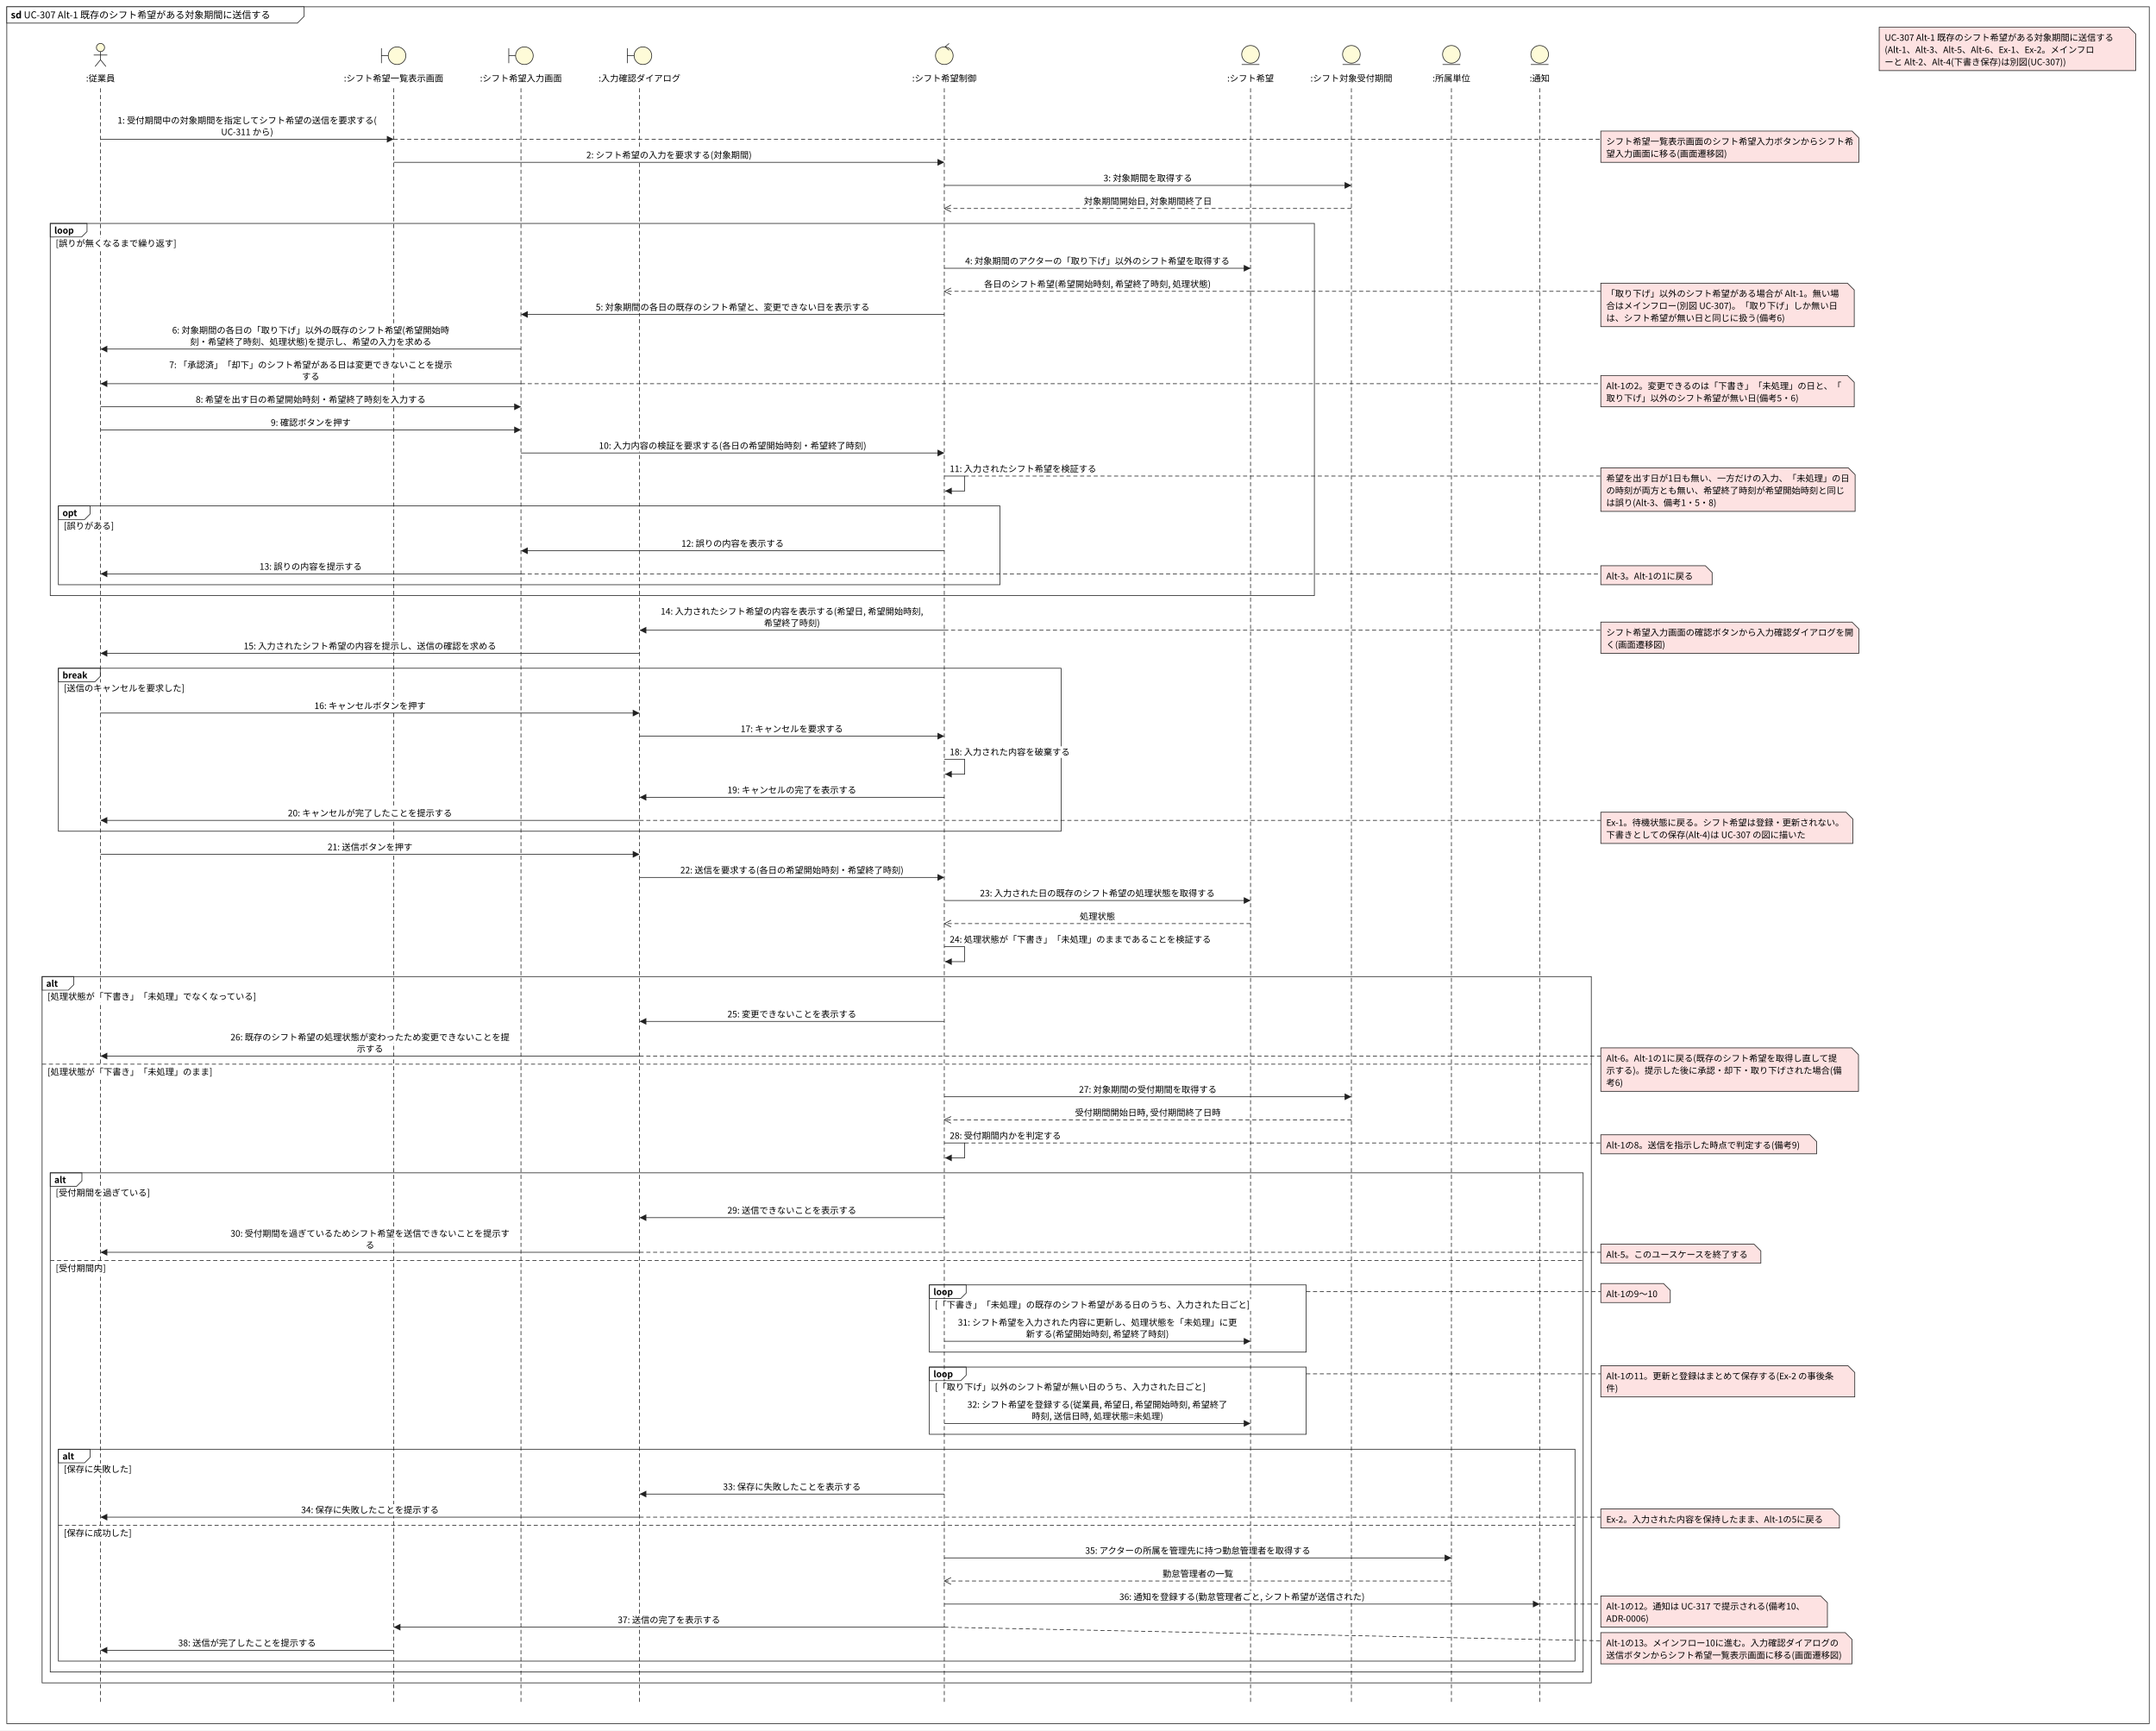
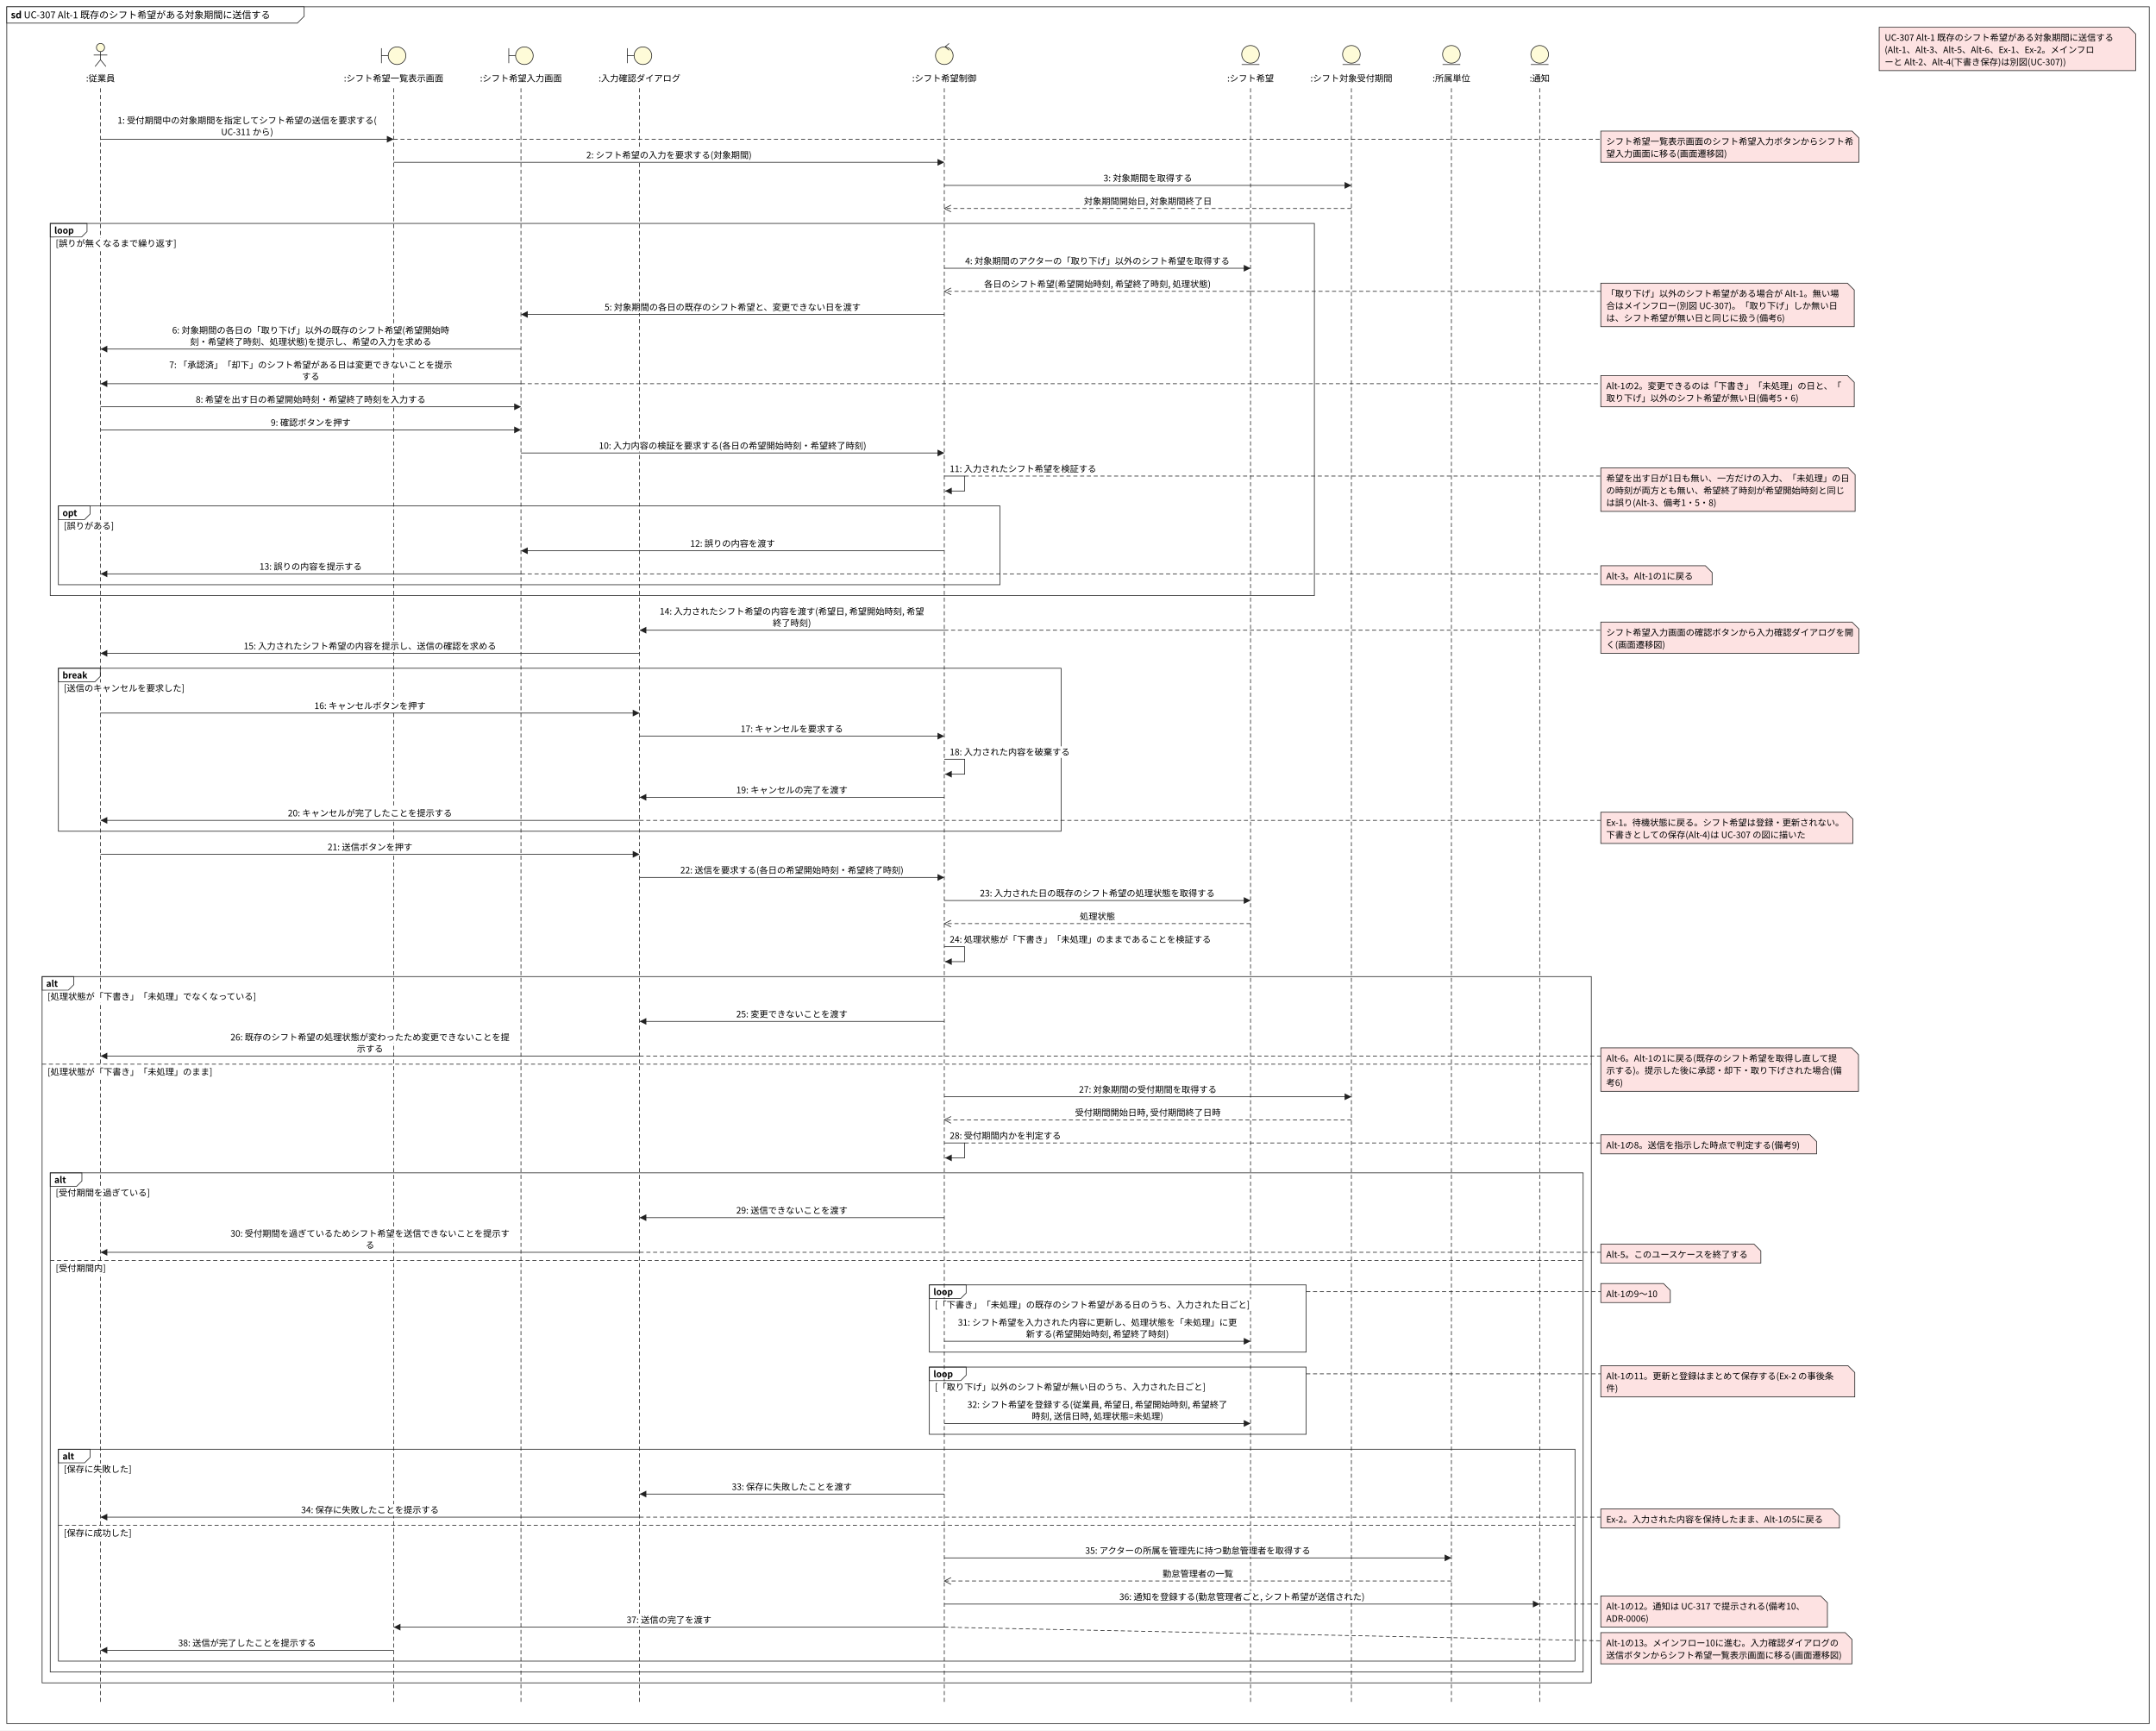
<svg xmlns="http://www.w3.org/2000/svg" width="3175" height="2548" viewBox="0 0 3175 2548" font-family="'Noto Sans CJK JP','Noto Sans JP','Hiragino Sans','Yu Gothic','Meiryo','IPAGothic',sans-serif">
  <rect width="100%" height="100%" fill="#fff" />
  <rect x="10" y="10" width="3155.1" height="2528.0" fill="none" stroke="#222" />
  <path d="M10 10 H447.9 V24 L437.9 34 H10 Z" fill="#fff" stroke="#222" />
  <line x1="148.0" y1="205.0" x2="578.7" y2="205.0" stroke="#222" stroke-width="1" />
  <polygon points="579.7,205.0 569.7,200.0 569.7,210.0" fill="#222" />
  <line x1="579.7" y1="205.0" x2="2357.4" y2="205.0" stroke="#222" stroke-width="1" stroke-dasharray="6 4" />
  <line x1="579.7" y1="239.0" x2="1389.6" y2="239.0" stroke="#222" stroke-width="1" />
  <polygon points="1390.6,239.0 1380.6,234.0 1380.6,244.0" fill="#222" />
  <line x1="1390.6" y1="273.0" x2="1989.1" y2="273.0" stroke="#222" stroke-width="1" />
  <polygon points="1990.1,273.0 1980.1,268.0 1980.1,278.0" fill="#222" />
  <line x1="1990.1" y1="307.0" x2="1391.6" y2="307.0" stroke="#222" stroke-width="1" stroke-dasharray="6 4" />
  <polyline points="1400.6,302.0 1390.6,307.0 1400.6,312.0" fill="none" stroke="#222" />
  <path d="M74 329 H128.16 V341 L120.16 349 H74 Z" fill="#fff" stroke="#222" />
  <line x1="1390.6" y1="395.0" x2="1840.6" y2="395.0" stroke="#222" stroke-width="1" />
  <polygon points="1841.6,395.0 1831.6,390.0 1831.6,400.0" fill="#222" />
  <line x1="1841.6" y1="429.0" x2="1391.6" y2="429.0" stroke="#222" stroke-width="1" stroke-dasharray="6 4" />
  <polyline points="1400.6,424.0 1390.6,429.0 1400.6,434.0" fill="none" stroke="#222" />
  <line x1="1841.6" y1="429.0" x2="2357.4" y2="429.0" stroke="#222" stroke-width="1" stroke-dasharray="6 4" />
  <line x1="1390.6" y1="463.0" x2="768.2" y2="463.0" stroke="#222" stroke-width="1" />
  <polygon points="767.2,463.0 777.2,458.0 777.2,468.0" fill="#222" />
  <line x1="767.2" y1="514.0" x2="149.0" y2="514.0" stroke="#222" stroke-width="1" />
  <polygon points="148.0,514.0 158.0,509.0 158.0,519.0" fill="#222" />
  <line x1="767.2" y1="565.0" x2="149.0" y2="565.0" stroke="#222" stroke-width="1" />
  <polygon points="148.0,565.0 158.0,560.0 158.0,570.0" fill="#222" />
  <line x1="767.2" y1="565.0" x2="2357.4" y2="565.0" stroke="#222" stroke-width="1" stroke-dasharray="6 4" />
  <line x1="148.0" y1="599.0" x2="766.2" y2="599.0" stroke="#222" stroke-width="1" />
  <polygon points="767.2,599.0 757.2,594.0 757.2,604.0" fill="#222" />
  <line x1="148.0" y1="633.0" x2="766.2" y2="633.0" stroke="#222" stroke-width="1" />
  <polygon points="767.2,633.0 757.2,628.0 757.2,638.0" fill="#222" />
  <line x1="767.2" y1="667.0" x2="1389.6" y2="667.0" stroke="#222" stroke-width="1" />
  <polygon points="1390.6,667.0 1380.6,662.0 1380.6,672.0" fill="#222" />
  <polyline points="1390.64,701 1420.64,701 1420.64,723 1391.64,723" fill="none" stroke="#222" />
  <polygon points="1391.6,723.0 1401.6,718.0 1401.6,728.0" fill="#222" />
  <line x1="1420.6" y1="701.0" x2="2357.4" y2="701.0" stroke="#222" stroke-width="1" stroke-dasharray="6 4" />
  <path d="M86 745 H132.62 V757 L124.62 765 H86 Z" fill="#fff" stroke="#222" />
  <line x1="1390.6" y1="811.0" x2="768.2" y2="811.0" stroke="#222" stroke-width="1" />
  <polygon points="767.2,811.0 777.2,806.0 777.2,816.0" fill="#222" />
  <line x1="767.2" y1="845.0" x2="149.0" y2="845.0" stroke="#222" stroke-width="1" />
  <polygon points="148.0,845.0 158.0,840.0 158.0,850.0" fill="#222" />
  <line x1="767.2" y1="845.0" x2="2357.4" y2="845.0" stroke="#222" stroke-width="1" stroke-dasharray="6 4" />
  <rect x="86.0" y="745.0" width="1386.6" height="116.0" rx="0" fill="none" stroke="#222" />
  <rect x="74.0" y="329.0" width="1861.6" height="548.0" rx="0" fill="none" stroke="#222" />
  <line x1="1390.6" y1="928.0" x2="942.8" y2="928.0" stroke="#222" stroke-width="1" />
  <polygon points="941.8,928.0 951.8,923.0 951.8,933.0" fill="#222" />
  <line x1="1390.6" y1="928.0" x2="2357.4" y2="928.0" stroke="#222" stroke-width="1" stroke-dasharray="6 4" />
  <line x1="941.8" y1="962.0" x2="149.0" y2="962.0" stroke="#222" stroke-width="1" />
  <polygon points="148.0,962.0 158.0,957.0 158.0,967.0" fill="#222" />
  <path d="M86 984 H147.7 V996 L139.7 1004 H86 Z" fill="#fff" stroke="#222" />
  <line x1="148.0" y1="1050.0" x2="940.8" y2="1050.0" stroke="#222" stroke-width="1" />
  <polygon points="941.8,1050.0 931.8,1045.0 931.8,1055.0" fill="#222" />
  <line x1="941.8" y1="1084.0" x2="1389.6" y2="1084.0" stroke="#222" stroke-width="1" />
  <polygon points="1390.6,1084.0 1380.6,1079.0 1380.6,1089.0" fill="#222" />
  <polyline points="1390.64,1118 1420.64,1118 1420.64,1140 1391.64,1140" fill="none" stroke="#222" />
  <polygon points="1391.6,1140.0 1401.6,1135.0 1401.6,1145.0" fill="#222" />
  <line x1="1390.6" y1="1174.0" x2="942.8" y2="1174.0" stroke="#222" stroke-width="1" />
  <polygon points="941.8,1174.0 951.8,1169.0 951.8,1179.0" fill="#222" />
  <line x1="941.8" y1="1208.0" x2="149.0" y2="1208.0" stroke="#222" stroke-width="1" />
  <polygon points="148.0,1208.0 158.0,1203.0 158.0,1213.0" fill="#222" />
  <line x1="941.8" y1="1208.0" x2="2357.4" y2="1208.0" stroke="#222" stroke-width="1" stroke-dasharray="6 4" />
  <rect x="86.0" y="984.0" width="1476.6" height="240.0" rx="0" fill="none" stroke="#222" />
  <line x1="148.0" y1="1258.0" x2="940.8" y2="1258.0" stroke="#222" stroke-width="1" />
  <polygon points="941.8,1258.0 931.8,1253.0 931.8,1263.0" fill="#222" />
  <line x1="941.8" y1="1292.0" x2="1389.6" y2="1292.0" stroke="#222" stroke-width="1" />
  <polygon points="1390.6,1292.0 1380.6,1287.0 1380.6,1297.0" fill="#222" />
  <line x1="1390.6" y1="1326.0" x2="1840.6" y2="1326.0" stroke="#222" stroke-width="1" />
  <polygon points="1841.6,1326.0 1831.6,1321.0 1831.6,1331.0" fill="#222" />
  <line x1="1841.6" y1="1360.0" x2="1391.6" y2="1360.0" stroke="#222" stroke-width="1" stroke-dasharray="6 4" />
  <polyline points="1400.6,1355.0 1390.6,1360.0 1400.6,1365.0" fill="none" stroke="#222" />
  <polyline points="1390.64,1394 1420.64,1394 1420.64,1416 1391.64,1416" fill="none" stroke="#222" />
  <polygon points="1391.6,1416.0 1401.6,1411.0 1401.6,1421.0" fill="#222" />
  <path d="M62 1438 H108.62 V1450 L100.62 1458 H62 Z" fill="#fff" stroke="#222" />
  <line x1="1390.6" y1="1504.0" x2="942.8" y2="1504.0" stroke="#222" stroke-width="1" />
  <polygon points="941.8,1504.0 951.8,1499.0 951.8,1509.0" fill="#222" />
  <line x1="941.8" y1="1555.0" x2="149.0" y2="1555.0" stroke="#222" stroke-width="1" />
  <polygon points="148.0,1555.0 158.0,1550.0 158.0,1560.0" fill="#222" />
  <line x1="941.8" y1="1555.0" x2="2357.4" y2="1555.0" stroke="#222" stroke-width="1" stroke-dasharray="6 4" />
  <line x1="1390.6" y1="1615.0" x2="1989.1" y2="1615.0" stroke="#222" stroke-width="1" />
  <polygon points="1990.1,1615.0 1980.1,1610.0 1980.1,1620.0" fill="#222" />
  <line x1="1990.1" y1="1649.0" x2="1391.6" y2="1649.0" stroke="#222" stroke-width="1" stroke-dasharray="6 4" />
  <polyline points="1400.6,1644.0 1390.6,1649.0 1400.6,1654.0" fill="none" stroke="#222" />
  <polyline points="1390.64,1683 1420.64,1683 1420.64,1705 1391.64,1705" fill="none" stroke="#222" />
  <polygon points="1391.6,1705.0 1401.6,1700.0 1401.6,1710.0" fill="#222" />
  <line x1="1420.6" y1="1683.0" x2="2357.4" y2="1683.0" stroke="#222" stroke-width="1" stroke-dasharray="6 4" />
  <path d="M74 1727 H120.62 V1739 L112.62 1747 H74 Z" fill="#fff" stroke="#222" />
  <line x1="1390.6" y1="1793.0" x2="942.8" y2="1793.0" stroke="#222" stroke-width="1" />
  <polygon points="941.8,1793.0 951.8,1788.0 951.8,1798.0" fill="#222" />
  <line x1="941.8" y1="1844.0" x2="149.0" y2="1844.0" stroke="#222" stroke-width="1" />
  <polygon points="148.0,1844.0 158.0,1839.0 158.0,1849.0" fill="#222" />
  <line x1="941.8" y1="1844.0" x2="2357.4" y2="1844.0" stroke="#222" stroke-width="1" stroke-dasharray="6 4" />
  <path d="M1368.64 1892 H1422.8 V1904 L1414.8 1912 H1368.64 Z" fill="#fff" stroke="#222" />
  <line x1="1390.6" y1="1975.0" x2="1840.6" y2="1975.0" stroke="#222" stroke-width="1" />
  <polygon points="1841.6,1975.0 1831.6,1970.0 1831.6,1980.0" fill="#222" />
  <rect x="1368.6" y="1892.0" width="554.9" height="99.0" rx="0" fill="none" stroke="#222" />
  <line x1="1923.6" y1="1902.0" x2="2357.4" y2="1902.0" stroke="#222" stroke-width="1" stroke-dasharray="6 4" />
  <path d="M1368.64 2013 H1422.8 V2025 L1414.8 2033 H1368.64 Z" fill="#fff" stroke="#222" />
  <line x1="1390.6" y1="2096.0" x2="1840.6" y2="2096.0" stroke="#222" stroke-width="1" />
  <polygon points="1841.6,2096.0 1831.6,2091.0 1831.6,2101.0" fill="#222" />
  <rect x="1368.6" y="2013.0" width="554.9" height="99.0" rx="0" fill="none" stroke="#222" />
  <line x1="1923.6" y1="2023.0" x2="2357.4" y2="2023.0" stroke="#222" stroke-width="1" stroke-dasharray="6 4" />
  <path d="M86 2134 H132.62 V2146 L124.62 2154 H86 Z" fill="#fff" stroke="#222" />
  <line x1="1390.6" y1="2200.0" x2="942.8" y2="2200.0" stroke="#222" stroke-width="1" />
  <polygon points="941.8,2200.0 951.8,2195.0 951.8,2205.0" fill="#222" />
  <line x1="941.8" y1="2234.0" x2="149.0" y2="2234.0" stroke="#222" stroke-width="1" />
  <polygon points="148.0,2234.0 158.0,2229.0 158.0,2239.0" fill="#222" />
  <line x1="941.8" y1="2234.0" x2="2357.4" y2="2234.0" stroke="#222" stroke-width="1" stroke-dasharray="6 4" />
  <line x1="1390.6" y1="2294.0" x2="2136.4" y2="2294.0" stroke="#222" stroke-width="1" />
  <polygon points="2137.4,2294.0 2127.4,2289.0 2127.4,2299.0" fill="#222" />
  <line x1="2137.4" y1="2328.0" x2="1391.6" y2="2328.0" stroke="#222" stroke-width="1" stroke-dasharray="6 4" />
  <polyline points="1400.6,2323.0 1390.6,2328.0 1400.6,2333.0" fill="none" stroke="#222" />
  <line x1="1390.6" y1="2362.0" x2="2266.4" y2="2362.0" stroke="#222" stroke-width="1" />
  <polygon points="2267.4,2362.0 2257.4,2357.0 2257.4,2367.0" fill="#222" />
  <line x1="2267.4" y1="2362.0" x2="2357.4" y2="2362.0" stroke="#222" stroke-width="1" stroke-dasharray="6 4" />
  <line x1="1390.6" y1="2396.0" x2="580.7" y2="2396.0" stroke="#222" stroke-width="1" />
  <polygon points="579.7,2396.0 589.7,2391.0 589.7,2401.0" fill="#222" />
  <line x1="1390.6" y1="2396.0" x2="2357.4" y2="2416.0" stroke="#222" stroke-width="1" stroke-dasharray="6 4" />
  <line x1="579.7" y1="2430.0" x2="149.0" y2="2430.0" stroke="#222" stroke-width="1" />
  <polygon points="148.0,2430.0 158.0,2425.0 158.0,2435.0" fill="#222" />
  <rect x="86.0" y="2134.0" width="2233.4" height="312.0" rx="0" fill="none" stroke="#222" />
  <line x1="86.0" y1="2246.0" x2="2319.4" y2="2246.0" stroke="#222" stroke-width="1" stroke-dasharray="6 4" />
  <rect x="74.0" y="1727.0" width="2257.4" height="735.0" rx="0" fill="none" stroke="#222" />
  <line x1="74.0" y1="1856.0" x2="2331.4" y2="1856.0" stroke="#222" stroke-width="1" stroke-dasharray="6 4" />
  <rect x="62.0" y="1438.0" width="2281.4" height="1040.0" rx="0" fill="none" stroke="#222" />
  <line x1="62.0" y1="1567.0" x2="2343.4" y2="1567.0" stroke="#222" stroke-width="1" stroke-dasharray="6 4" />
  <circle cx="148" cy="70" r="6" fill="#fefbd8" stroke="#222" />
  <path d="M148 76 V88 M138 81 H158 M148 88 L140 98 M148 88 L156 98" fill="none" stroke="#222" />
  <line x1="148.0" y1="130.0" x2="148.0" y2="2508.0" stroke="#222" stroke-width="1" stroke-dasharray="6 4" />
  <circle cx="584.7" cy="82" r="13" fill="#fefbd8" stroke="#222" />
  <path d="M571.7 82 H561.7 M561.7 71 V93" fill="none" stroke="#222" />
  <line x1="579.7" y1="130.0" x2="579.7" y2="2508.0" stroke="#222" stroke-width="1" stroke-dasharray="6 4" />
  <circle cx="772.24" cy="82" r="13" fill="#fefbd8" stroke="#222" />
  <path d="M759.24 82 H749.24 M749.24 71 V93" fill="none" stroke="#222" />
  <line x1="767.2" y1="130.0" x2="767.2" y2="2508.0" stroke="#222" stroke-width="1" stroke-dasharray="6 4" />
  <circle cx="946.78" cy="82" r="13" fill="#fefbd8" stroke="#222" />
  <path d="M933.78 82 H923.78 M923.78 71 V93" fill="none" stroke="#222" />
  <line x1="941.8" y1="130.0" x2="941.8" y2="2508.0" stroke="#222" stroke-width="1" stroke-dasharray="6 4" />
  <circle cx="1390.64" cy="82" r="13" fill="#fefbd8" stroke="#222" />
  <path d="M1391.64 69 l6 -5 M1391.64 69 l6 5" fill="none" stroke="#222" />
  <line x1="1390.6" y1="130.0" x2="1390.6" y2="2508.0" stroke="#222" stroke-width="1" stroke-dasharray="6 4" />
  <circle cx="1841.58" cy="80" r="13" fill="#fefbd8" stroke="#222" />
  <path d="M1828.58 95 H1854.58" fill="none" stroke="#222" />
  <line x1="1841.6" y1="130.0" x2="1841.6" y2="2508.0" stroke="#222" stroke-width="1" stroke-dasharray="6 4" />
  <circle cx="1990.12" cy="80" r="13" fill="#fefbd8" stroke="#222" />
  <path d="M1977.12 95 H2003.12" fill="none" stroke="#222" />
  <line x1="1990.1" y1="130.0" x2="1990.1" y2="2508.0" stroke="#222" stroke-width="1" stroke-dasharray="6 4" />
  <circle cx="2137.39" cy="80" r="13" fill="#fefbd8" stroke="#222" />
  <path d="M2124.39 95 H2150.39" fill="none" stroke="#222" />
  <line x1="2137.4" y1="130.0" x2="2137.4" y2="2508.0" stroke="#222" stroke-width="1" stroke-dasharray="6 4" />
  <circle cx="2267.39" cy="80" r="13" fill="#fefbd8" stroke="#222" />
  <path d="M2254.39 95 H2280.39" fill="none" stroke="#222" />
  <line x1="2267.4" y1="130.0" x2="2267.4" y2="2508.0" stroke="#222" stroke-width="1" stroke-dasharray="6 4" />
  <rect x="164.8" y="169.0" width="398.2" height="17.0" fill="#fff" />
  <text x="363.9" y="182.0" font-size="13" text-anchor="middle">1: 受付期間中の対象期間を指定してシフト希望の送信を要求する(</text>
  <rect x="318.7" y="186.0" width="90.3" height="17.0" fill="#fff" />
  <text x="363.9" y="199.0" font-size="13" text-anchor="middle">UC-311 から)</text>
  <rect x="853.8" y="220.0" width="262.7" height="17.0" fill="#fff" />
  <text x="985.2" y="233.0" font-size="13" text-anchor="middle">2: シフト希望の入力を要求する(対象期間)</text>
  <rect x="1618.6" y="254.0" width="143.6" height="17.0" fill="#fff" />
  <text x="1690.4" y="267.0" font-size="13" text-anchor="middle">3: 対象期間を取得する</text>
  <rect x="1589.8" y="288.0" width="201.1" height="17.0" fill="#fff" />
  <text x="1690.4" y="301.0" font-size="13" text-anchor="middle">対象期間開始日, 対象期間終了日</text>
  <text x="80.0" y="344.0" font-size="13" text-anchor="start" font-weight="bold">loop</text>
  <rect x="80.0" y="350.0" width="188.1" height="17.0" fill="#fff" />
  <text x="82.0" y="363.0" font-size="13" text-anchor="start">[誤りが無くなるまで繰り返す]</text>
  <rect x="1414.3" y="376.0" width="403.6" height="17.0" fill="#fff" />
  <text x="1616.1" y="389.0" font-size="13" text-anchor="middle">4: 対象期間のアクターの「取り下げ」以外のシフト希望を取得する</text>
  <rect x="1435.5" y="410.0" width="361.2" height="17.0" fill="#fff" />
  <text x="1616.1" y="423.0" font-size="13" text-anchor="middle">各日のシフト希望(希望開始時刻, 希望終了時刻, 処理状態)</text>
-   <rect x="870.6" y="444.0" width="416.6" height="17.0" fill="#fff" />
-   <text x="1078.9" y="457.0" font-size="13" text-anchor="middle">5: 対象期間の各日の既存のシフト希望と、変更できない日を表示する</text>
+   <rect x="883.6" y="444.0" width="390.6" height="17.0" fill="#fff" />
+   <text x="1078.9" y="457.0" font-size="13" text-anchor="middle">5: 対象期間の各日の既存のシフト希望と、変更できない日を渡す</text>
  <rect x="245.5" y="478.0" width="424.2" height="17.0" fill="#fff" />
  <text x="457.6" y="491.0" font-size="13" text-anchor="middle">6: 対象期間の各日の「取り下げ」以外の既存のシフト希望(希望開始時</text>
  <rect x="276.4" y="495.0" width="362.5" height="17.0" fill="#fff" />
  <text x="457.6" y="508.0" font-size="13" text-anchor="middle">刻・希望終了時刻、処理状態)を提示し、希望の入力を求める</text>
  <rect x="242.8" y="529.0" width="429.6" height="17.0" fill="#fff" />
  <text x="457.6" y="542.0" font-size="13" text-anchor="middle">7: 「承認済」「却下」のシフト希望がある日は変更できないことを提示</text>
  <rect x="442.6" y="546.0" width="30.0" height="17.0" fill="#fff" />
  <text x="457.6" y="559.0" font-size="13" text-anchor="middle">する</text>
  <rect x="281.8" y="580.0" width="351.6" height="17.0" fill="#fff" />
  <text x="457.6" y="593.0" font-size="13" text-anchor="middle">8: 希望を出す日の希望開始時刻・希望終了時刻を入力する</text>
  <rect x="392.3" y="614.0" width="130.6" height="17.0" fill="#fff" />
  <text x="457.6" y="627.0" font-size="13" text-anchor="middle">9: 確認ボタンを押す</text>
  <rect x="872.3" y="648.0" width="413.2" height="17.0" fill="#fff" />
  <text x="1078.9" y="661.0" font-size="13" text-anchor="middle">10: 入力内容の検証を要求する(各日の希望開始時刻・希望終了時刻)</text>
  <rect x="1396.6" y="682.0" width="229.2" height="17.0" fill="#fff" />
  <text x="1398.6" y="695.0" font-size="13" text-anchor="start">11: 入力されたシフト希望を検証する</text>
  <text x="92.0" y="760.0" font-size="13" text-anchor="start" font-weight="bold">opt</text>
  <rect x="92.0" y="766.0" width="84.1" height="17.0" fill="#fff" />
  <text x="94.0" y="779.0" font-size="13" text-anchor="start">[誤りがある]</text>
-   <rect x="996.9" y="792.0" width="164.2" height="17.0" fill="#fff" />
-   <text x="1078.9" y="805.0" font-size="13" text-anchor="middle">12: 誤りの内容を表示する</text>
+   <rect x="1009.9" y="792.0" width="138.2" height="17.0" fill="#fff" />
+   <text x="1078.9" y="805.0" font-size="13" text-anchor="middle">12: 誤りの内容を渡す</text>
  <rect x="375.5" y="826.0" width="164.2" height="17.0" fill="#fff" />
  <text x="457.6" y="839.0" font-size="13" text-anchor="middle">13: 誤りの内容を提示する</text>
  <rect x="954.8" y="892.0" width="422.9" height="17.0" fill="#fff" />
-   <text x="1166.2" y="905.0" font-size="13" text-anchor="middle">14: 入力されたシフト希望の内容を表示する(希望日, 希望開始時刻, </text>
-   <rect x="1121.4" y="909.0" width="89.5" height="17.0" fill="#fff" />
-   <text x="1166.2" y="922.0" font-size="13" text-anchor="middle">希望終了時刻)</text>
+   <text x="1166.2" y="905.0" font-size="13" text-anchor="middle">14: 入力されたシフト希望の内容を渡す(希望日, 希望開始時刻, 希望</text>
+   <rect x="1134.4" y="909.0" width="63.5" height="17.0" fill="#fff" />
+   <text x="1166.2" y="922.0" font-size="13" text-anchor="middle">終了時刻)</text>
  <rect x="352.3" y="943.0" width="385.2" height="17.0" fill="#fff" />
  <text x="544.9" y="956.0" font-size="13" text-anchor="middle">15: 入力されたシフト希望の内容を提示し、送信の確認を求める</text>
  <text x="92.0" y="999.0" font-size="13" text-anchor="start" font-weight="bold">break</text>
  <rect x="92.0" y="1005.0" width="188.1" height="17.0" fill="#fff" />
  <text x="94.0" y="1018.0" font-size="13" text-anchor="start">[送信のキャンセルを要求した]</text>
  <rect x="456.3" y="1031.0" width="177.2" height="17.0" fill="#fff" />
  <text x="544.9" y="1044.0" font-size="13" text-anchor="middle">16: キャンセルボタンを押す</text>
  <rect x="1084.1" y="1065.0" width="164.2" height="17.0" fill="#fff" />
  <text x="1166.2" y="1078.0" font-size="13" text-anchor="middle">17: キャンセルを要求する</text>
  <rect x="1396.6" y="1099.0" width="190.2" height="17.0" fill="#fff" />
  <text x="1398.6" y="1112.0" font-size="13" text-anchor="start">18: 入力された内容を破棄する</text>
-   <rect x="1064.6" y="1155.0" width="203.2" height="17.0" fill="#fff" />
-   <text x="1166.2" y="1168.0" font-size="13" text-anchor="middle">19: キャンセルの完了を表示する</text>
+   <rect x="1077.6" y="1155.0" width="177.2" height="17.0" fill="#fff" />
+   <text x="1166.2" y="1168.0" font-size="13" text-anchor="middle">19: キャンセルの完了を渡す</text>
  <rect x="417.3" y="1189.0" width="255.2" height="17.0" fill="#fff" />
  <text x="544.9" y="1202.0" font-size="13" text-anchor="middle">20: キャンセルが完了したことを提示する</text>
  <rect x="475.8" y="1239.0" width="138.2" height="17.0" fill="#fff" />
  <text x="544.9" y="1252.0" font-size="13" text-anchor="middle">21: 送信ボタンを押す</text>
  <rect x="992.1" y="1273.0" width="348.2" height="17.0" fill="#fff" />
  <text x="1166.2" y="1286.0" font-size="13" text-anchor="middle">22: 送信を要求する(各日の希望開始時刻・希望終了時刻)</text>
  <rect x="1436.5" y="1307.0" width="359.2" height="17.0" fill="#fff" />
  <text x="1616.1" y="1320.0" font-size="13" text-anchor="middle">23: 入力された日の既存のシフト希望の処理状態を取得する</text>
  <rect x="1588.1" y="1341.0" width="56.0" height="17.0" fill="#fff" />
  <text x="1616.1" y="1354.0" font-size="13" text-anchor="middle">処理状態</text>
  <rect x="1396.6" y="1375.0" width="398.2" height="17.0" fill="#fff" />
  <text x="1398.6" y="1388.0" font-size="13" text-anchor="start">24: 処理状態が「下書き」「未処理」のままであることを検証する</text>
  <text x="68.0" y="1453.0" font-size="13" text-anchor="start" font-weight="bold">alt</text>
  <rect x="68.0" y="1459.0" width="318.1" height="17.0" fill="#fff" />
  <text x="70.0" y="1472.0" font-size="13" text-anchor="start">[処理状態が「下書き」「未処理」でなくなっている]</text>
-   <rect x="1064.6" y="1485.0" width="203.2" height="17.0" fill="#fff" />
-   <text x="1166.2" y="1498.0" font-size="13" text-anchor="middle">25: 変更できないことを表示する</text>
+   <rect x="1077.6" y="1485.0" width="177.2" height="17.0" fill="#fff" />
+   <text x="1166.2" y="1498.0" font-size="13" text-anchor="middle">25: 変更できないことを渡す</text>
  <rect x="332.8" y="1519.0" width="424.2" height="17.0" fill="#fff" />
  <text x="544.9" y="1532.0" font-size="13" text-anchor="middle">26: 既存のシフト希望の処理状態が変わったため変更できないことを提</text>
  <rect x="523.4" y="1536.0" width="43.0" height="17.0" fill="#fff" />
  <text x="544.9" y="1549.0" font-size="13" text-anchor="middle">示する</text>
  <rect x="68.0" y="1570.0" width="253.1" height="17.0" fill="#fff" />
  <text x="70.0" y="1583.0" font-size="13" text-anchor="start">[処理状態が「下書き」「未処理」のまま]</text>
  <rect x="1582.3" y="1596.0" width="216.2" height="17.0" fill="#fff" />
  <text x="1690.4" y="1609.0" font-size="13" text-anchor="middle">27: 対象期間の受付期間を取得する</text>
  <rect x="1576.8" y="1630.0" width="227.1" height="17.0" fill="#fff" />
  <text x="1690.4" y="1643.0" font-size="13" text-anchor="middle">受付期間開始日時, 受付期間終了日時</text>
  <rect x="1396.6" y="1664.0" width="177.2" height="17.0" fill="#fff" />
  <text x="1398.6" y="1677.0" font-size="13" text-anchor="start">28: 受付期間内かを判定する</text>
  <text x="80.0" y="1742.0" font-size="13" text-anchor="start" font-weight="bold">alt</text>
  <rect x="80.0" y="1748.0" width="149.1" height="17.0" fill="#fff" />
  <text x="82.0" y="1761.0" font-size="13" text-anchor="start">[受付期間を過ぎている]</text>
-   <rect x="1064.6" y="1774.0" width="203.2" height="17.0" fill="#fff" />
-   <text x="1166.2" y="1787.0" font-size="13" text-anchor="middle">29: 送信できないことを表示する</text>
+   <rect x="1077.6" y="1774.0" width="177.2" height="17.0" fill="#fff" />
+   <text x="1166.2" y="1787.0" font-size="13" text-anchor="middle">29: 送信できないことを渡す</text>
  <rect x="332.8" y="1808.0" width="424.2" height="17.0" fill="#fff" />
  <text x="544.9" y="1821.0" font-size="13" text-anchor="middle">30: 受付期間を過ぎているためシフト希望を送信できないことを提示す</text>
  <rect x="536.4" y="1825.0" width="17.0" height="17.0" fill="#fff" />
  <text x="544.9" y="1838.0" font-size="13" text-anchor="middle">る</text>
  <rect x="80.0" y="1859.0" width="84.1" height="17.0" fill="#fff" />
  <text x="82.0" y="1872.0" font-size="13" text-anchor="start">[受付期間内]</text>
  <text x="1374.6" y="1907.0" font-size="13" text-anchor="start" font-weight="bold">loop</text>
  <rect x="1374.6" y="1913.0" width="474.1" height="17.0" fill="#fff" />
  <text x="1376.6" y="1926.0" font-size="13" text-anchor="start">[「下書き」「未処理」の既存のシフト希望がある日のうち、入力された日ごと]</text>
  <rect x="1404.0" y="1939.0" width="424.2" height="17.0" fill="#fff" />
  <text x="1616.1" y="1952.0" font-size="13" text-anchor="middle">31: シフト希望を入力された内容に更新し、処理状態を「未処理」に更</text>
  <rect x="1501.5" y="1956.0" width="229.2" height="17.0" fill="#fff" />
  <text x="1616.1" y="1969.0" font-size="13" text-anchor="middle">新する(希望開始時刻, 希望終了時刻)</text>
  <text x="1374.6" y="2028.0" font-size="13" text-anchor="start" font-weight="bold">loop</text>
  <rect x="1374.6" y="2034.0" width="409.1" height="17.0" fill="#fff" />
  <text x="1376.6" y="2047.0" font-size="13" text-anchor="start">[「取り下げ」以外のシフト希望が無い日のうち、入力された日ごと]</text>
  <rect x="1403.6" y="2060.0" width="424.9" height="17.0" fill="#fff" />
  <text x="1616.1" y="2073.0" font-size="13" text-anchor="middle">32: シフト希望を登録する(従業員, 希望日, 希望開始時刻, 希望終了</text>
  <rect x="1507.0" y="2077.0" width="218.2" height="17.0" fill="#fff" />
  <text x="1616.1" y="2090.0" font-size="13" text-anchor="middle">時刻, 送信日時, 処理状態=未処理)</text>
  <text x="92.0" y="2149.0" font-size="13" text-anchor="start" font-weight="bold">alt</text>
  <rect x="92.0" y="2155.0" width="110.1" height="17.0" fill="#fff" />
  <text x="94.0" y="2168.0" font-size="13" text-anchor="start">[保存に失敗した]</text>
-   <rect x="1058.1" y="2181.0" width="216.2" height="17.0" fill="#fff" />
-   <text x="1166.2" y="2194.0" font-size="13" text-anchor="middle">33: 保存に失敗したことを表示する</text>
+   <rect x="1071.1" y="2181.0" width="190.2" height="17.0" fill="#fff" />
+   <text x="1166.2" y="2194.0" font-size="13" text-anchor="middle">33: 保存に失敗したことを渡す</text>
  <rect x="436.8" y="2215.0" width="216.2" height="17.0" fill="#fff" />
  <text x="544.9" y="2228.0" font-size="13" text-anchor="middle">34: 保存に失敗したことを提示する</text>
  <rect x="92.0" y="2249.0" width="110.1" height="17.0" fill="#fff" />
  <text x="94.0" y="2262.0" font-size="13" text-anchor="start">[保存に成功した]</text>
  <rect x="1590.9" y="2275.0" width="346.2" height="17.0" fill="#fff" />
  <text x="1764.0" y="2288.0" font-size="13" text-anchor="middle">35: アクターの所属を管理先に持つ勤怠管理者を取得する</text>
  <rect x="1710.0" y="2309.0" width="108.0" height="17.0" fill="#fff" />
  <text x="1764.0" y="2322.0" font-size="13" text-anchor="middle">勤怠管理者の一覧</text>
  <rect x="1634.4" y="2343.0" width="389.3" height="17.0" fill="#fff" />
  <text x="1829.0" y="2356.0" font-size="13" text-anchor="middle">36: 通知を登録する(勤怠管理者ごと, シフト希望が送信された)</text>
-   <rect x="903.1" y="2377.0" width="164.2" height="17.0" fill="#fff" />
-   <text x="985.2" y="2390.0" font-size="13" text-anchor="middle">37: 送信の完了を表示する</text>
+   <rect x="916.1" y="2377.0" width="138.2" height="17.0" fill="#fff" />
+   <text x="985.2" y="2390.0" font-size="13" text-anchor="middle">37: 送信の完了を渡す</text>
  <rect x="255.8" y="2411.0" width="216.2" height="17.0" fill="#fff" />
  <text x="363.9" y="2424.0" font-size="13" text-anchor="middle">38: 送信が完了したことを提示する</text>
  <text x="148.0" y="120.0" font-size="13" text-anchor="middle">:従業員</text>
  <text x="579.7" y="120.0" font-size="13" text-anchor="middle">:シフト希望一覧表示画面</text>
  <text x="767.2" y="120.0" font-size="13" text-anchor="middle">:シフト希望入力画面</text>
  <text x="941.8" y="120.0" font-size="13" text-anchor="middle">:入力確認ダイアログ</text>
  <text x="1390.6" y="120.0" font-size="13" text-anchor="middle">:シフト希望制御</text>
  <text x="1841.6" y="120.0" font-size="13" text-anchor="middle">:シフト希望</text>
  <text x="1990.1" y="120.0" font-size="13" text-anchor="middle">:シフト対象受付期間</text>
  <text x="2137.4" y="120.0" font-size="13" text-anchor="middle">:所属単位</text>
  <text x="2267.4" y="120.0" font-size="13" text-anchor="middle">:通知</text>
  <path d="M2357.39 193 H2727.39 L2737.39 203 V239 H2357.39 Z" fill="#fde2e2" stroke="#222" />
  <text x="2365.4" y="213.0" font-size="13" text-anchor="start">シフト希望一覧表示画面のシフト希望入力ボタンからシフト希</text>
  <text x="2365.4" y="231.0" font-size="13" text-anchor="start">望入力画面に移る(画面遷移図)</text>
  <path d="M2357.39 417 H2720.63 L2730.63 427 V481 H2357.39 Z" fill="#fde2e2" stroke="#222" />
  <text x="2365.4" y="437.0" font-size="13" text-anchor="start">「取り下げ」以外のシフト希望がある場合が Alt-1。無い場</text>
  <text x="2365.4" y="455.0" font-size="13" text-anchor="start">合はメインフロー(別図 UC-307)。「取り下げ」しか無い日</text>
  <text x="2365.4" y="473.0" font-size="13" text-anchor="start">は、シフト希望が無い日と同じに扱う(備考6)</text>
  <path d="M2357.39 553 H2720.63 L2730.63 563 V599 H2357.39 Z" fill="#fde2e2" stroke="#222" />
  <text x="2365.4" y="573.0" font-size="13" text-anchor="start">Alt-1の2。変更できるのは「下書き」「未処理」の日と、「</text>
  <text x="2365.4" y="591.0" font-size="13" text-anchor="start">取り下げ」以外のシフト希望が無い日(備考5・6)</text>
  <path d="M2357.39 689 H2721.93 L2731.93 699 V753 H2357.39 Z" fill="#fde2e2" stroke="#222" />
  <text x="2365.4" y="709.0" font-size="13" text-anchor="start">希望を出す日が1日も無い、一方だけの入力、「未処理」の日</text>
  <text x="2365.4" y="727.0" font-size="13" text-anchor="start">の時刻が両方とも無い、希望終了時刻が希望開始時刻と同じ </text>
  <text x="2365.4" y="745.0" font-size="13" text-anchor="start">は誤り(Alt-3、備考1・5・8)</text>
  <path d="M2357.39 833 H2511.33 L2521.33 843 V861 H2357.39 Z" fill="#fde2e2" stroke="#222" />
  <text x="2365.4" y="853.0" font-size="13" text-anchor="start">Alt-3。Alt-1の1に戻る</text>
  <path d="M2357.39 916 H2727.39 L2737.39 926 V962 H2357.39 Z" fill="#fde2e2" stroke="#222" />
  <text x="2365.4" y="936.0" font-size="13" text-anchor="start">シフト希望入力画面の確認ボタンから入力確認ダイアログを開</text>
  <text x="2365.4" y="954.0" font-size="13" text-anchor="start">く(画面遷移図)</text>
  <path d="M2357.39 1196 H2718.55 L2728.55 1206 V1242 H2357.39 Z" fill="#fde2e2" stroke="#222" />
  <text x="2365.4" y="1216.0" font-size="13" text-anchor="start">Ex-1。待機状態に戻る。シフト希望は登録・更新されない。</text>
  <text x="2365.4" y="1234.0" font-size="13" text-anchor="start">下書きとしての保存(Alt-4)は UC-307 の図に描いた</text>
  <path d="M2357.39 1543 H2726.87 L2736.87 1553 V1607 H2357.39 Z" fill="#fde2e2" stroke="#222" />
  <text x="2365.4" y="1563.0" font-size="13" text-anchor="start">Alt-6。Alt-1の1に戻る(既存のシフト希望を取得し直して提</text>
  <text x="2365.4" y="1581.0" font-size="13" text-anchor="start">示する)。提示した後に承認・却下・取り下げされた場合(備</text>
  <text x="2365.4" y="1599.0" font-size="13" text-anchor="start">考6)</text>
  <path d="M2357.39 1671 H2665.25 L2675.25 1681 V1699 H2357.39 Z" fill="#fde2e2" stroke="#222" />
  <text x="2365.4" y="1691.0" font-size="13" text-anchor="start">Alt-1の8。送信を指示した時点で判定する(備考9)</text>
  <path d="M2357.39 1832 H2583.09 L2593.09 1842 V1860 H2357.39 Z" fill="#fde2e2" stroke="#222" />
  <text x="2365.4" y="1852.0" font-size="13" text-anchor="start">Alt-5。このユースケースを終了する</text>
  <path d="M2357.39 1890 H2449.71 L2459.71 1900 V1918 H2357.39 Z" fill="#fde2e2" stroke="#222" />
  <text x="2365.4" y="1910.0" font-size="13" text-anchor="start">Alt-1の9〜10</text>
  <path d="M2357.39 2011 H2721.41 L2731.41 2021 V2057 H2357.39 Z" fill="#fde2e2" stroke="#222" />
  <text x="2365.4" y="2031.0" font-size="13" text-anchor="start">Alt-1の11。更新と登録はまとめて保存する(Ex-2 の事後条</text>
  <text x="2365.4" y="2049.0" font-size="13" text-anchor="start">件)</text>
  <path d="M2357.39 2222 H2698.79 L2708.79 2232 V2250 H2357.39 Z" fill="#fde2e2" stroke="#222" />
  <text x="2365.4" y="2242.0" font-size="13" text-anchor="start">Ex-2。入力された内容を保持したまま、Alt-1の5に戻る</text>
  <path d="M2357.39 2350 H2681.11 L2691.11 2360 V2396 H2357.39 Z" fill="#fde2e2" stroke="#222" />
  <text x="2365.4" y="2370.0" font-size="13" text-anchor="start">Alt-1の12。通知は UC-317 で提示される(備考10、</text>
  <text x="2365.4" y="2388.0" font-size="13" text-anchor="start">ADR-0006)</text>
  <path d="M2357.39 2404 H2717.25 L2727.25 2414 V2450 H2357.39 Z" fill="#fde2e2" stroke="#222" />
  <text x="2365.4" y="2424.0" font-size="13" text-anchor="start">Alt-1の13。メインフロー10に進む。入力確認ダイアログの</text>
  <text x="2365.4" y="2442.0" font-size="13" text-anchor="start">送信ボタンからシフト希望一覧表示画面に移る(画面遷移図)</text>
  <path d="M2767.39 40 H3135.05 L3145.05 50 V104 H2767.39 Z" fill="#fde2e2" stroke="#222" />
  <text x="2775.4" y="60.0" font-size="13" text-anchor="start">UC-307 Alt-1 既存のシフト希望がある対象期間に送信する</text>
  <text x="2775.4" y="78.0" font-size="13" text-anchor="start">(Alt-1、Alt-3、Alt-5、Alt-6、Ex-1、Ex-2。メインフロ</text>
  <text x="2775.4" y="96.0" font-size="13" text-anchor="start">ーと Alt-2、Alt-4(下書き保存)は別図(UC-307))</text>
  <text x="16" y="27" font-size="14">
    <tspan font-weight="bold">sd</tspan> UC-307 Alt-1 既存のシフト希望がある対象期間に送信する</text>
</svg>
